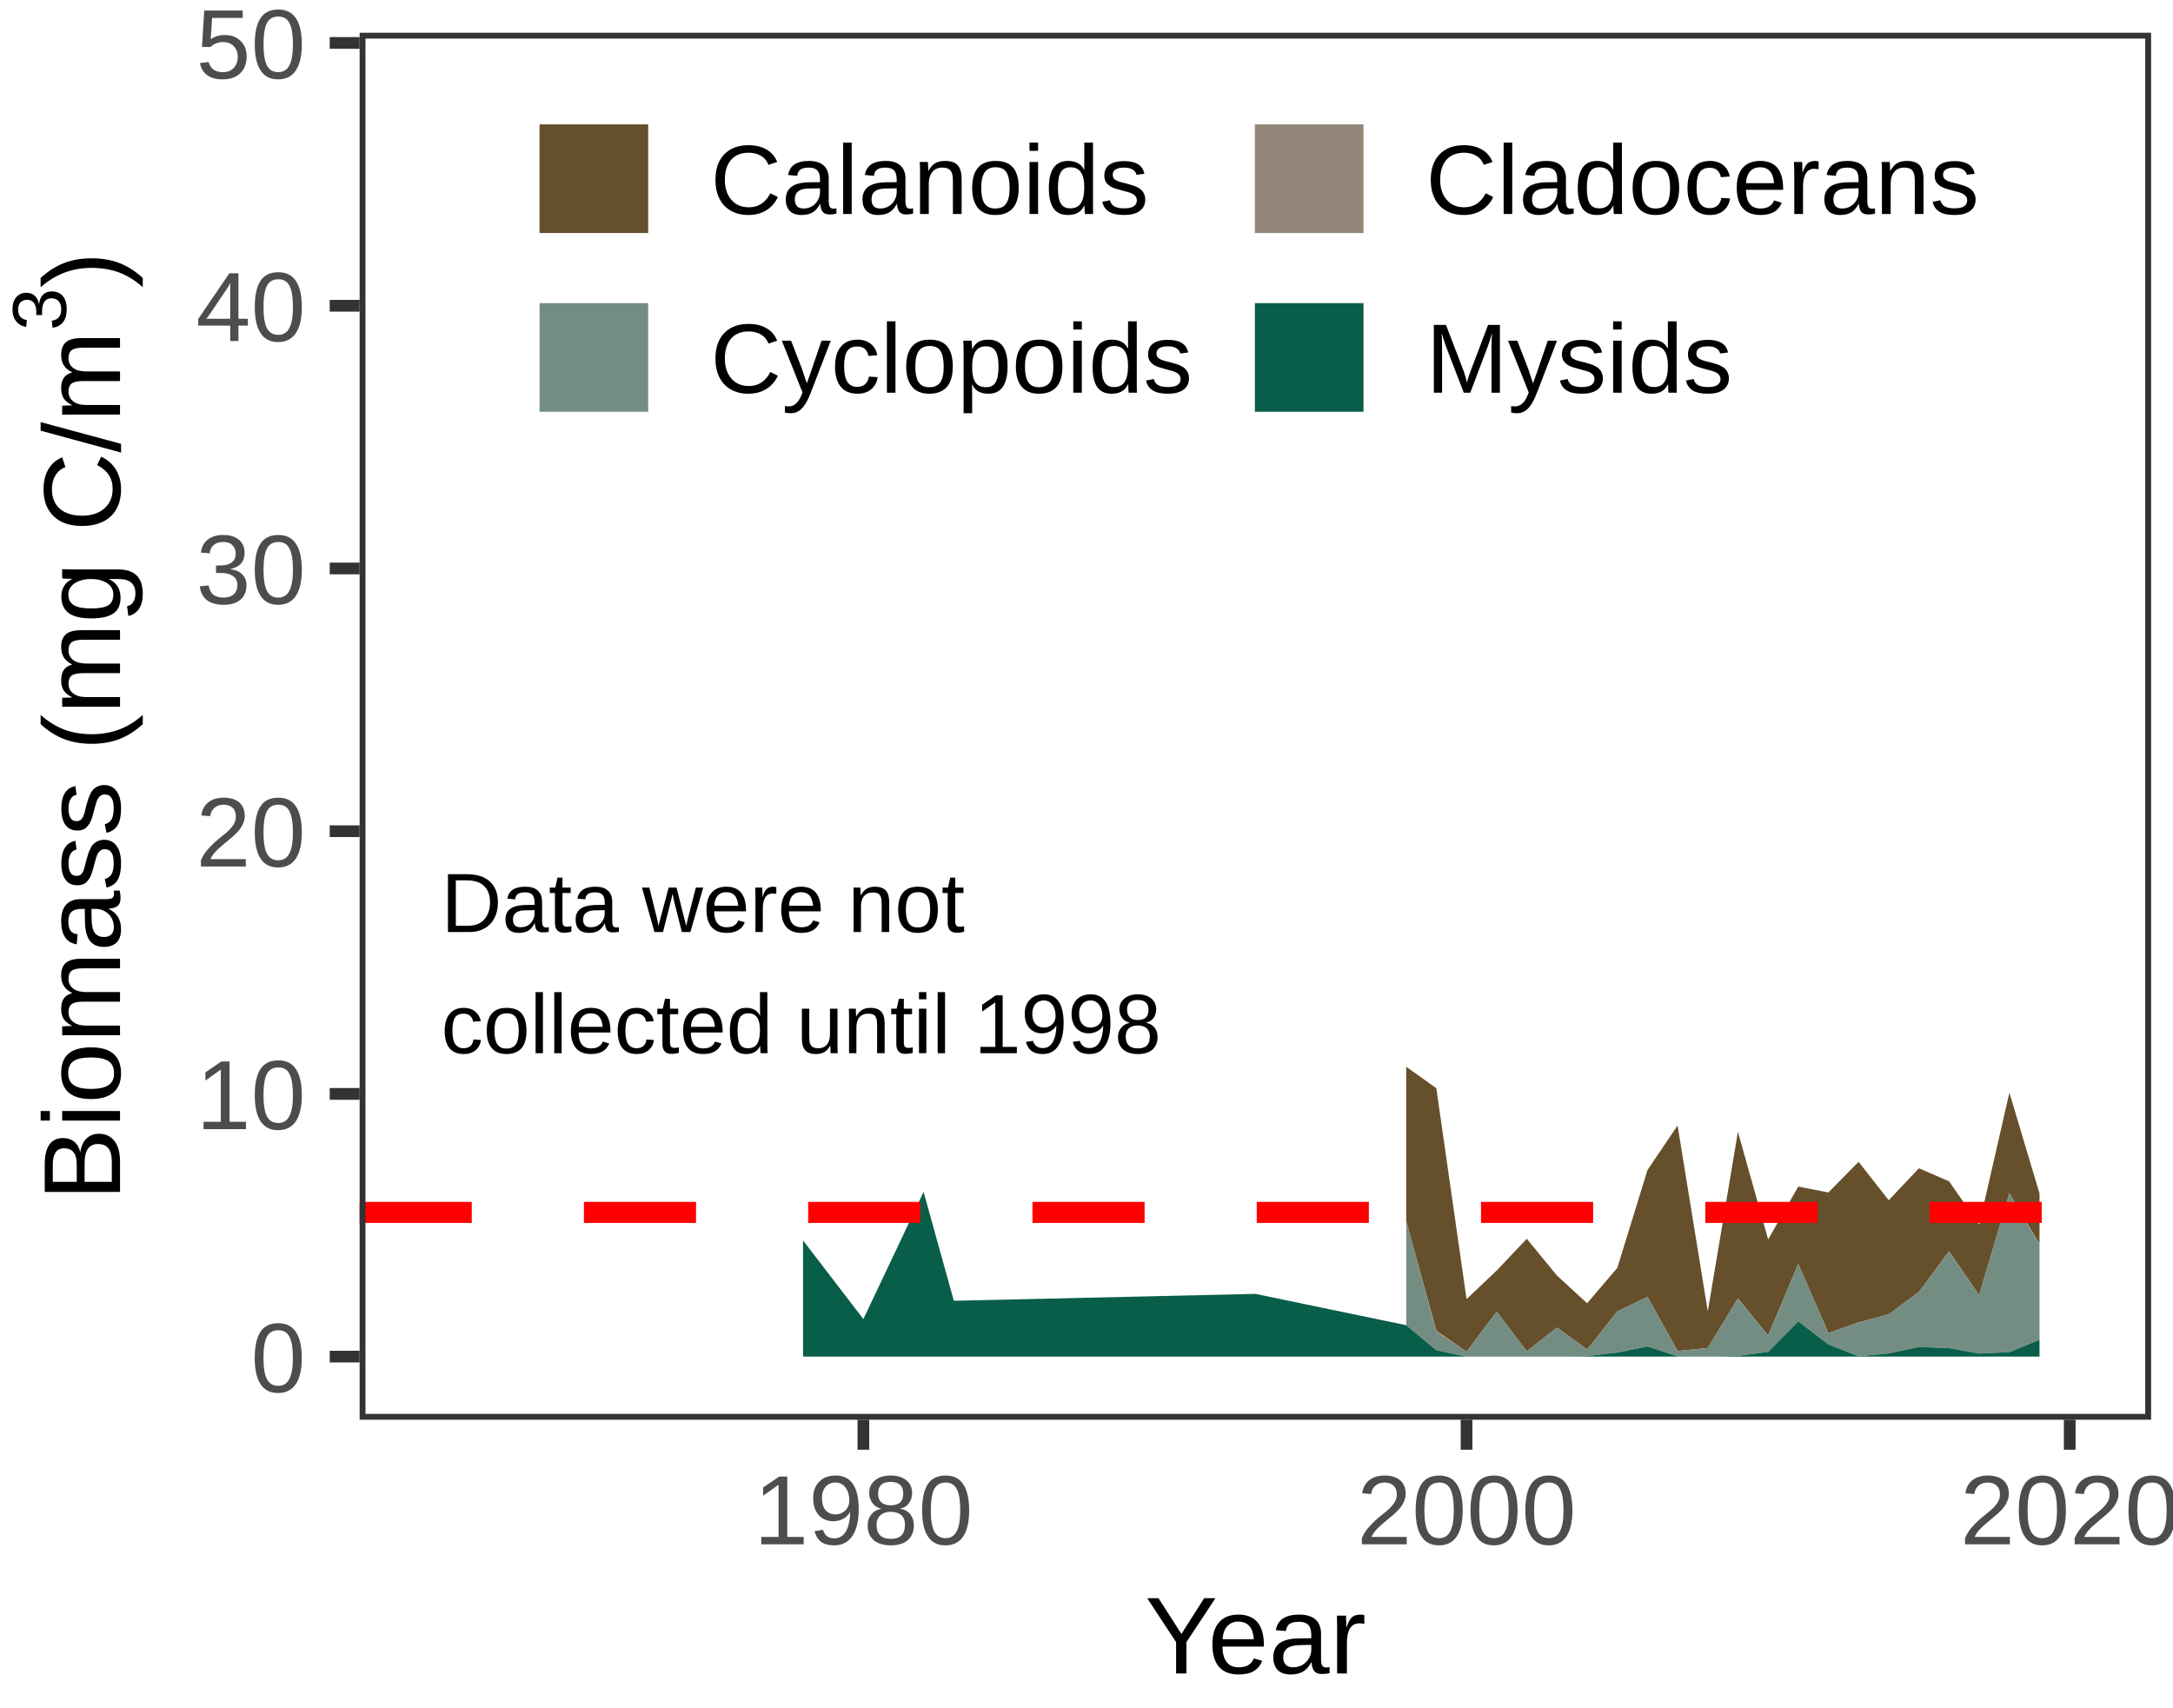
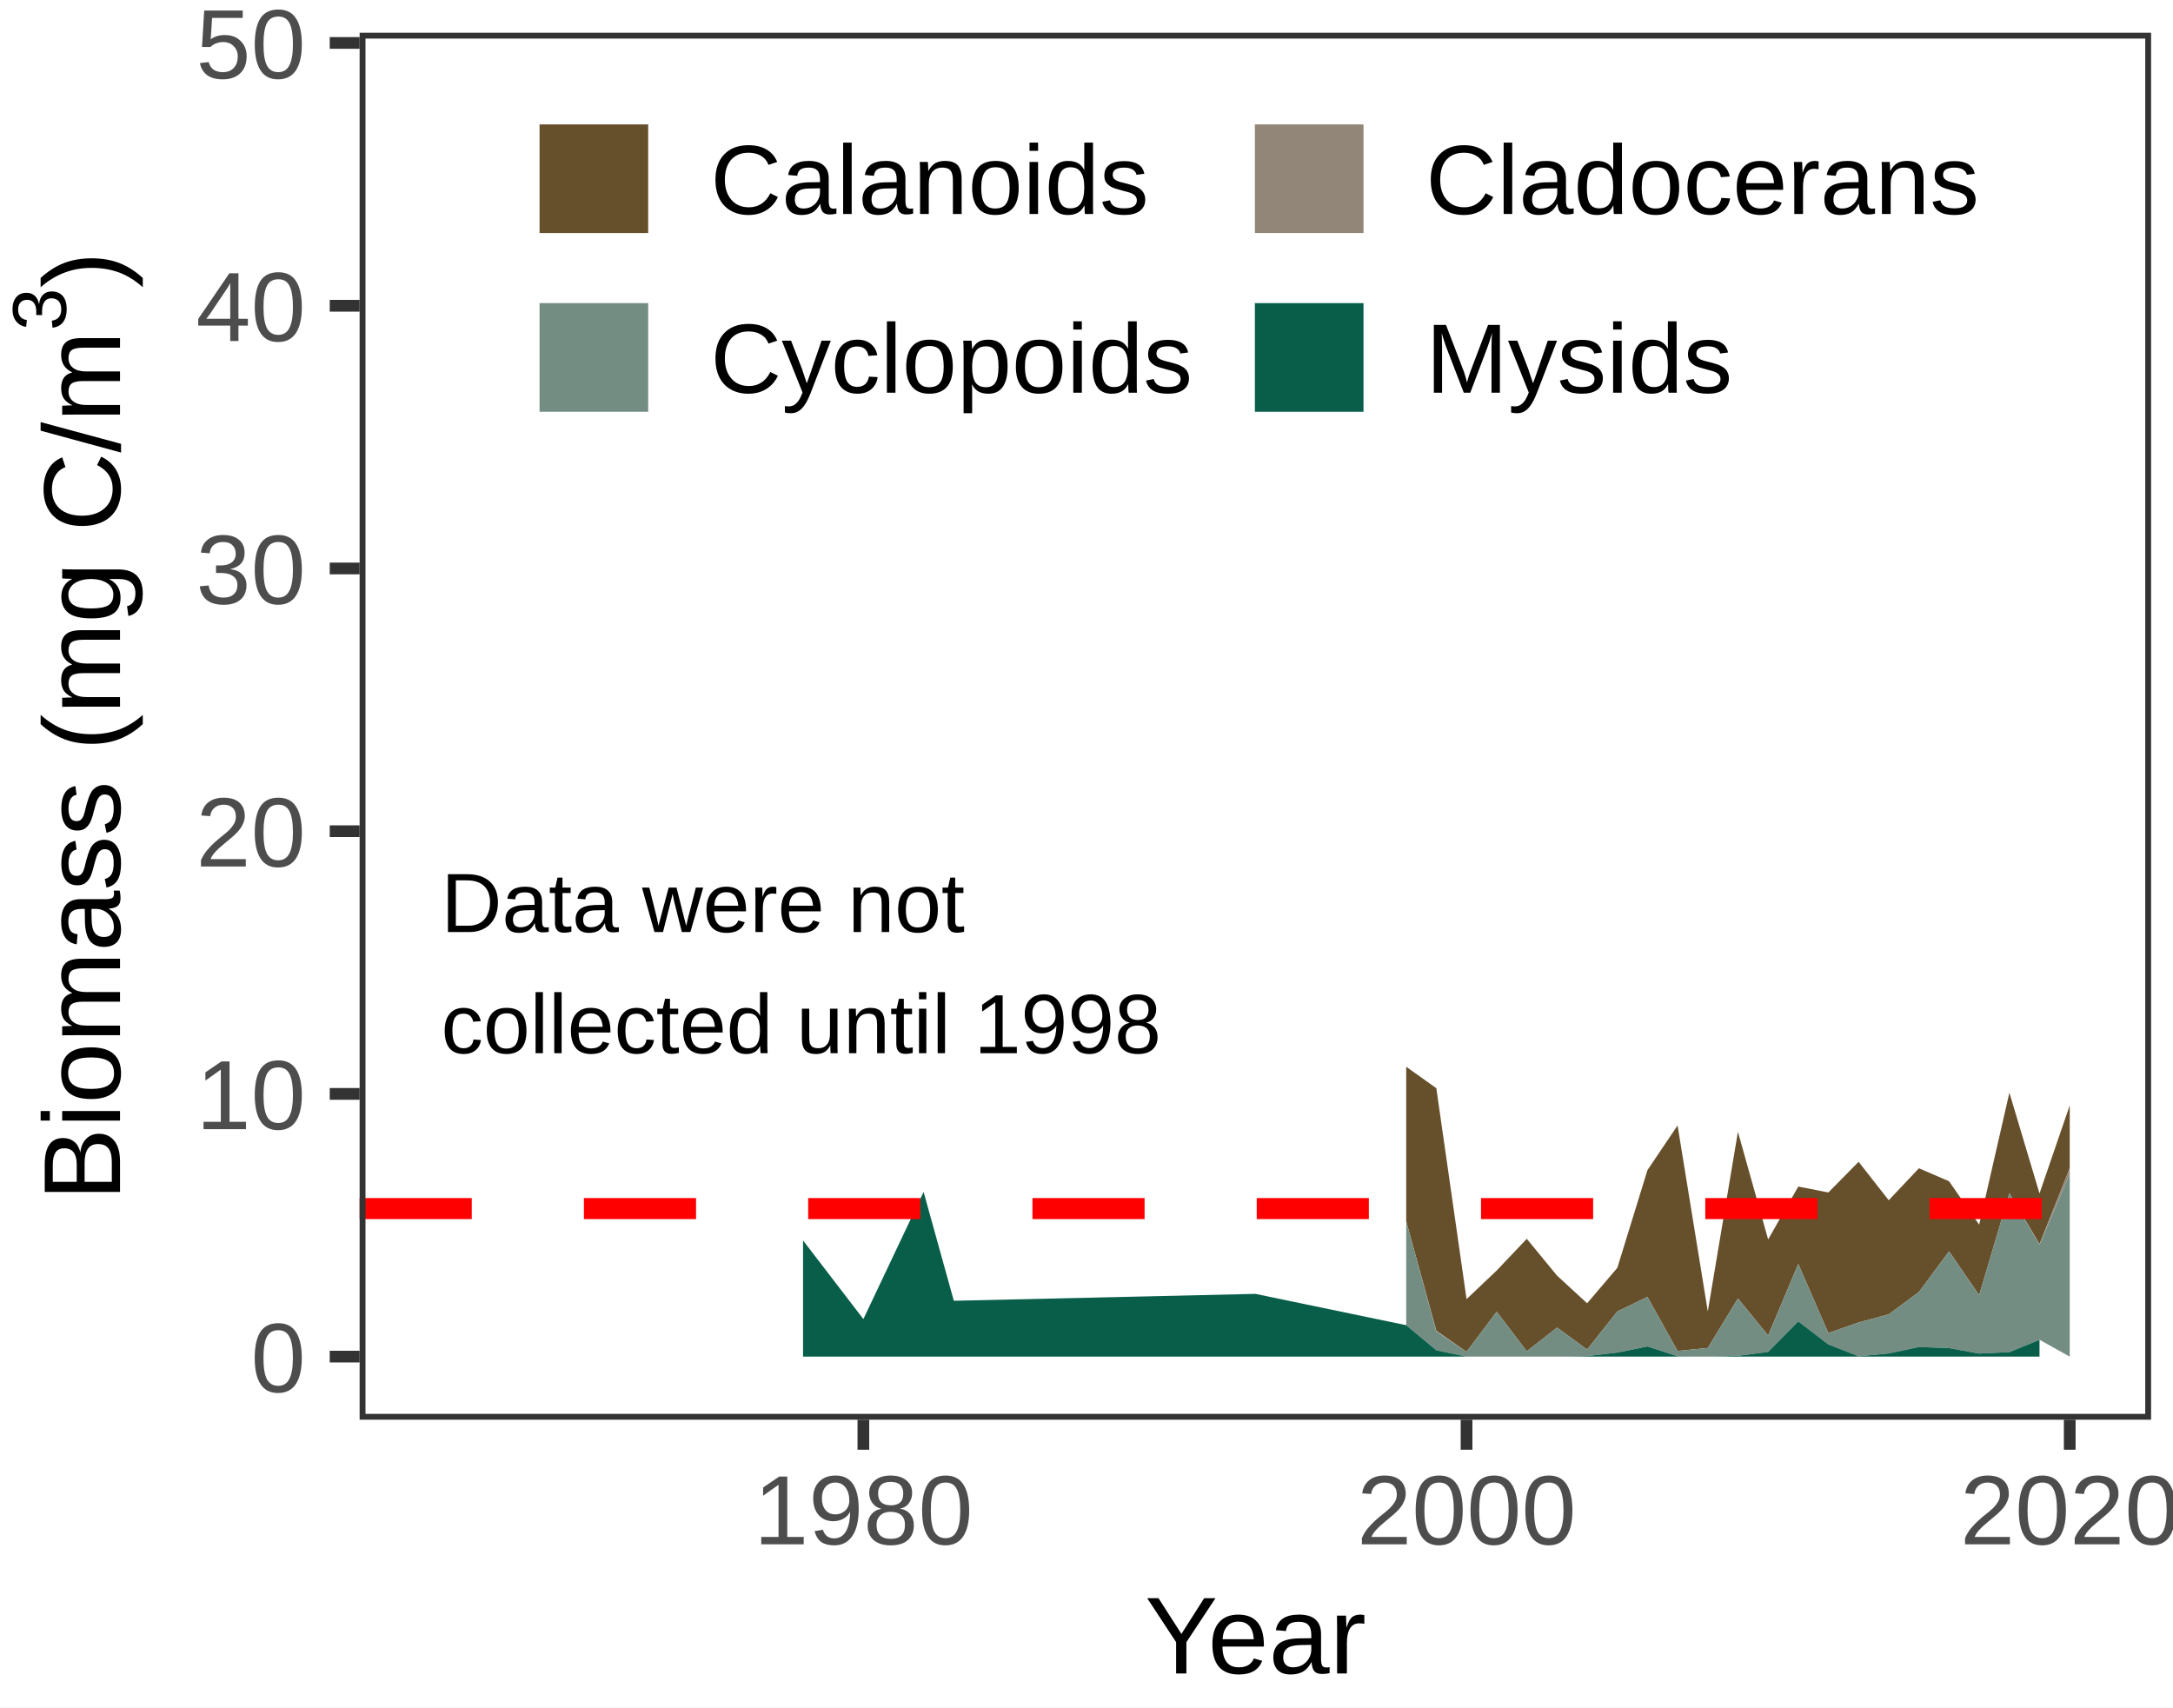
<svg xmlns="http://www.w3.org/2000/svg" class="svglite" width="198.43pt" height="155.91pt" viewBox="0 0 198.43 155.91">
  <defs>
    <style type="text/css">
    .svglite line, .svglite polyline, .svglite polygon, .svglite path, .svglite rect, .svglite circle {
      fill: none;
      stroke: #000000;
      stroke-linecap: round;
      stroke-linejoin: round;
      stroke-miterlimit: 10.00;
    }
  </style>
  </defs>
  <rect width="100%" height="100%" style="stroke: none; fill: #FFFFFF;" />
  <defs>
    <clipPath id="cpMC4wMHwxOTguNDN8MC4wMHwxNTUuOTE=">
      <rect x="0.00" y="0.00" width="198.43" height="155.91" />
    </clipPath>
  </defs>
  <g clip-path="url(#cpMC4wMHwxOTguNDN8MC4wMHwxNTUuOTE=)">
    <rect x="0.00" y="0.00" width="198.43" height="155.91" style="stroke-width: 1.07; stroke: #FFFFFF; fill: #FFFFFF;" />
  </g>
  <defs>
    <clipPath id="cpMzIuODR8MTk2LjQzfDIuOTl8MTI5LjY0">
      <rect x="32.84" y="2.99" width="163.59" height="126.65" />
    </clipPath>
  </defs>
  <g clip-path="url(#cpMzIuODR8MTk2LjQzfDIuOTl8MTI5LjY0)">
    <rect x="32.84" y="2.99" width="163.59" height="126.65" style="stroke-width: 1.07; stroke: none; fill: #FFFFFF;" />
-     <polygon points="128.41,97.41 131.16,99.37 133.92,118.63 136.67,116.02 139.42,113.12 142.18,116.48 144.93,119.01 147.69,115.77 150.44,106.85 153.19,102.77 155.95,119.75 158.70,103.35 161.46,113.18 164.21,108.35 166.96,108.89 169.72,106.09 172.47,109.60 175.23,106.68 177.98,107.87 180.73,111.83 183.49,99.78 186.24,108.98 186.24,113.61 183.49,108.96 180.73,118.27 177.98,114.27 175.23,117.98 172.47,120.02 169.72,120.76 166.96,121.73 164.21,115.42 161.46,121.95 158.70,118.57 155.95,123.09 153.19,123.36 150.44,118.43 147.69,119.75 144.93,123.23 142.18,121.23 139.42,123.39 136.67,119.78 133.92,123.44 131.16,121.52 128.41,111.53 " style="stroke-width: 0.00; stroke: none; fill: #664F2B;" />
-     <polyline points="128.41,97.41 131.16,99.37 133.92,118.63 136.67,116.02 139.42,113.12 142.18,116.48 144.93,119.01 147.69,115.77 150.44,106.85 153.19,102.77 155.95,119.75 158.70,103.35 161.46,113.18 164.21,108.35 166.96,108.89 169.72,106.09 172.47,109.60 175.23,106.68 177.98,107.87 180.73,111.83 183.49,99.78 186.24,108.98 " style="stroke-width: 1.07; stroke: none;" />
-     <polygon points="128.41,111.53 131.16,121.52 133.92,123.44 136.67,119.78 139.42,123.39 142.18,121.23 144.93,123.23 147.69,119.75 150.44,118.43 153.19,123.36 155.95,123.09 158.70,118.57 161.46,121.95 164.21,115.42 166.96,121.73 169.72,120.76 172.47,120.02 175.23,117.98 177.98,114.27 180.73,118.27 183.49,108.96 186.24,113.61 186.24,113.67 183.49,108.96 180.73,118.27 177.98,114.28 175.23,117.98 172.47,120.02 169.72,120.76 166.96,121.73 164.21,115.42 161.46,121.95 158.70,118.58 155.95,123.09 153.19,123.36 150.44,118.43 147.69,119.75 144.93,123.23 142.18,121.23 139.42,123.39 136.67,119.78 133.92,123.44 131.16,121.59 128.41,111.53 " style="stroke-width: 0.00; stroke: none; fill: #928678;" />
-     <polyline points="128.41,111.53 131.16,121.52 133.92,123.44 136.67,119.78 139.42,123.39 142.18,121.23 144.93,123.23 147.69,119.75 150.44,118.43 153.19,123.36 155.95,123.09 158.70,118.57 161.46,121.95 164.21,115.42 166.96,121.73 169.72,120.76 172.47,120.02 175.23,117.98 177.98,114.27 180.73,118.27 183.49,108.96 186.24,113.61 " style="stroke-width: 1.07; stroke: none;" />
-     <polygon points="128.41,111.53 131.16,121.59 133.92,123.44 136.67,119.78 139.42,123.39 142.18,121.23 144.93,123.23 147.69,119.75 150.44,118.43 153.19,123.36 155.95,123.09 158.70,118.58 161.46,121.95 164.21,115.42 166.96,121.73 169.72,120.76 172.47,120.02 175.23,117.98 177.98,114.28 180.73,118.27 183.49,108.96 186.24,113.67 186.24,122.34 183.49,123.47 180.73,123.60 177.98,123.10 175.23,123.00 172.47,123.59 169.72,123.85 166.96,122.77 164.21,120.66 161.46,123.45 158.70,123.81 155.95,123.88 153.19,123.85 150.44,122.95 147.69,123.51 144.93,123.83 142.18,123.88 139.42,123.88 136.67,123.88 133.92,123.88 131.16,123.30 128.41,121.01 " style="stroke-width: 0.00; stroke: none; fill: #748D83;" />
-     <polyline points="128.41,111.53 131.16,121.59 133.92,123.44 136.67,119.78 139.42,123.39 142.18,121.23 144.93,123.23 147.69,119.75 150.44,118.43 153.19,123.36 155.95,123.09 158.70,118.58 161.46,121.95 164.21,115.42 166.96,121.73 169.72,120.76 172.47,120.02 175.23,117.98 177.98,114.28 180.73,118.27 183.49,108.96 186.24,113.67 " style="stroke-width: 1.07; stroke: none;" />
+     <polygon points="128.41,97.41 131.16,99.37 133.92,118.63 136.67,116.02 139.42,113.12 142.18,116.48 144.93,119.01 147.69,115.77 150.44,106.85 153.19,102.77 155.95,119.75 158.70,103.35 161.46,113.18 164.21,108.35 166.96,108.89 169.72,106.09 172.47,109.60 175.23,106.68 177.98,107.87 180.73,111.83 183.49,99.78 186.24,108.98 189.00,100.94 189.00,106.67 186.24,113.61 183.49,108.96 180.73,118.27 177.98,114.27 175.23,117.98 172.47,120.02 169.72,120.76 166.96,121.73 164.21,115.42 161.46,121.95 158.70,118.57 155.95,123.09 153.19,123.36 150.44,118.43 147.69,119.75 144.93,123.23 142.18,121.23 139.42,123.39 136.67,119.78 133.92,123.44 131.16,121.52 128.41,111.53 " style="stroke-width: 0.00; stroke: none; fill: #664F2B;" />
+     <polyline points="128.41,97.41 131.16,99.37 133.92,118.63 136.67,116.02 139.42,113.12 142.18,116.48 144.93,119.01 147.69,115.77 150.44,106.85 153.19,102.77 155.95,119.75 158.70,103.35 161.46,113.18 164.21,108.35 166.96,108.89 169.72,106.09 172.47,109.60 175.23,106.68 177.98,107.87 180.73,111.83 183.49,99.78 186.24,108.98 189.00,100.94 " style="stroke-width: 1.07; stroke: none;" />
+     <polygon points="128.41,111.53 131.16,121.52 133.92,123.44 136.67,119.78 139.42,123.39 142.18,121.23 144.93,123.23 147.69,119.75 150.44,118.43 153.19,123.36 155.95,123.09 158.70,118.57 161.46,121.95 164.21,115.42 166.96,121.73 169.72,120.76 172.47,120.02 175.23,117.98 177.98,114.27 180.73,118.27 183.49,108.96 186.24,113.61 189.00,106.67 189.00,107.20 186.24,113.67 183.49,108.96 180.73,118.27 177.98,114.28 175.23,117.98 172.47,120.02 169.72,120.76 166.96,121.73 164.21,115.42 161.46,121.95 158.70,118.58 155.95,123.09 153.19,123.36 150.44,118.43 147.69,119.75 144.93,123.23 142.18,121.23 139.42,123.39 136.67,119.78 133.92,123.44 131.16,121.59 128.41,111.53 " style="stroke-width: 0.00; stroke: none; fill: #928678;" />
+     <polyline points="128.41,111.53 131.16,121.52 133.92,123.44 136.67,119.78 139.42,123.39 142.18,121.23 144.93,123.23 147.69,119.75 150.44,118.43 153.19,123.36 155.95,123.09 158.70,118.57 161.46,121.95 164.21,115.42 166.96,121.73 169.72,120.76 172.47,120.02 175.23,117.98 177.98,114.27 180.73,118.27 183.49,108.96 186.24,113.61 189.00,106.67 " style="stroke-width: 1.07; stroke: none;" />
+     <polygon points="128.41,111.53 131.16,121.59 133.92,123.44 136.67,119.78 139.42,123.39 142.18,121.23 144.93,123.23 147.69,119.75 150.44,118.43 153.19,123.36 155.95,123.09 158.70,118.58 161.46,121.95 164.21,115.42 166.96,121.73 169.72,120.76 172.47,120.02 175.23,117.98 177.98,114.28 180.73,118.27 183.49,108.96 186.24,113.67 189.00,107.20 189.00,123.88 186.24,122.34 183.49,123.47 180.73,123.60 177.98,123.10 175.23,123.00 172.47,123.59 169.72,123.85 166.96,122.77 164.21,120.66 161.46,123.45 158.70,123.81 155.95,123.88 153.19,123.85 150.44,122.95 147.69,123.51 144.93,123.83 142.18,123.88 139.42,123.88 136.67,123.88 133.92,123.88 131.16,123.30 128.41,121.01 " style="stroke-width: 0.00; stroke: none; fill: #748D83;" />
+     <polyline points="128.41,111.53 131.16,121.59 133.92,123.44 136.67,119.78 139.42,123.39 142.18,121.23 144.93,123.23 147.69,119.75 150.44,118.43 153.19,123.36 155.95,123.09 158.70,118.58 161.46,121.95 164.21,115.42 166.96,121.73 169.72,120.76 172.47,120.02 175.23,117.98 177.98,114.28 180.73,118.27 183.49,108.96 186.24,113.67 189.00,107.20 " style="stroke-width: 1.07; stroke: none;" />
    <polygon points="73.33,113.27 78.84,120.45 84.34,108.84 87.10,118.78 114.64,118.15 128.41,121.01 131.16,123.30 133.92,123.88 136.67,123.88 139.42,123.88 142.18,123.88 144.93,123.83 147.69,123.51 150.44,122.95 153.19,123.85 155.95,123.88 158.70,123.81 161.46,123.45 164.21,120.66 166.96,122.77 169.72,123.85 172.47,123.59 175.23,123.00 177.98,123.10 180.73,123.60 183.49,123.47 186.24,122.34 186.24,123.88 183.49,123.88 180.73,123.88 177.98,123.88 175.23,123.88 172.47,123.88 169.72,123.88 166.96,123.88 164.21,123.88 161.46,123.88 158.70,123.88 155.95,123.88 153.19,123.88 150.44,123.88 147.69,123.88 144.93,123.88 142.18,123.88 139.42,123.88 136.67,123.88 133.92,123.88 131.16,123.88 128.41,123.88 114.64,123.88 87.10,123.88 84.34,123.88 78.84,123.88 73.33,123.88 " style="stroke-width: 0.00; stroke: none; fill: #095E49;" />
    <polyline points="73.33,113.27 78.84,120.45 84.34,108.84 87.10,118.78 114.64,118.15 128.41,121.01 131.16,123.30 133.92,123.88 136.67,123.88 139.42,123.88 142.18,123.88 144.93,123.83 147.69,123.51 150.44,122.95 153.19,123.85 155.95,123.88 158.70,123.81 161.46,123.45 164.21,120.66 166.96,122.77 169.72,123.85 172.47,123.59 175.23,123.00 177.98,123.10 180.73,123.60 183.49,123.47 186.24,122.34 " style="stroke-width: 1.07; stroke: none;" />
-     <line x1="32.84" y1="110.71" x2="196.43" y2="110.71" style="stroke-width: 1.92; stroke: #FF0000; stroke-dasharray: 10.24,10.24; stroke-linecap: butt;" />
+     <line x1="32.84" y1="110.36" x2="196.43" y2="110.36" style="stroke-width: 1.92; stroke: #FF0000; stroke-dasharray: 10.24,10.24; stroke-linecap: butt;" />
    <text x="40.28" y="85.11" style="font-size: 7.68px; font-family: Arial;" textLength="49.92px" lengthAdjust="spacingAndGlyphs">Data were not </text>
    <text x="40.28" y="96.17" style="font-size: 7.68px; font-family: Arial;" textLength="67.85px" lengthAdjust="spacingAndGlyphs"> collected until 1998</text>
    <rect x="32.84" y="2.99" width="163.59" height="126.65" style="stroke-width: 1.07; stroke: #333333;" />
  </g>
  <g clip-path="url(#cpMC4wMHwxOTguNDN8MC4wMHwxNTUuOTE=)">
    <text x="27.91" y="127.11" text-anchor="end" style="font-size: 9.00px; fill: #4D4D4D; font-family: Arial;" textLength="5.00px" lengthAdjust="spacingAndGlyphs">0</text>
    <text x="27.91" y="103.11" text-anchor="end" style="font-size: 9.00px; fill: #4D4D4D; font-family: Arial;" textLength="10.01px" lengthAdjust="spacingAndGlyphs">10</text>
    <text x="27.91" y="79.12" text-anchor="end" style="font-size: 9.00px; fill: #4D4D4D; font-family: Arial;" textLength="10.01px" lengthAdjust="spacingAndGlyphs">20</text>
    <text x="27.91" y="55.13" text-anchor="end" style="font-size: 9.00px; fill: #4D4D4D; font-family: Arial;" textLength="10.01px" lengthAdjust="spacingAndGlyphs">30</text>
    <text x="27.91" y="31.14" text-anchor="end" style="font-size: 9.00px; fill: #4D4D4D; font-family: Arial;" textLength="10.01px" lengthAdjust="spacingAndGlyphs">40</text>
    <text x="27.91" y="7.15" text-anchor="end" style="font-size: 9.00px; fill: #4D4D4D; font-family: Arial;" textLength="10.01px" lengthAdjust="spacingAndGlyphs">50</text>
    <polyline points="30.11,123.88 32.84,123.88 " style="stroke-width: 1.07; stroke: #333333; stroke-linecap: butt;" />
    <polyline points="30.11,99.89 32.84,99.89 " style="stroke-width: 1.07; stroke: #333333; stroke-linecap: butt;" />
    <polyline points="30.11,75.90 32.84,75.90 " style="stroke-width: 1.07; stroke: #333333; stroke-linecap: butt;" />
    <polyline points="30.11,51.91 32.84,51.91 " style="stroke-width: 1.07; stroke: #333333; stroke-linecap: butt;" />
    <polyline points="30.11,27.92 32.84,27.92 " style="stroke-width: 1.07; stroke: #333333; stroke-linecap: butt;" />
    <polyline points="30.11,3.92 32.84,3.92 " style="stroke-width: 1.07; stroke: #333333; stroke-linecap: butt;" />
    <polyline points="78.84,132.38 78.84,129.64 " style="stroke-width: 1.07; stroke: #333333; stroke-linecap: butt;" />
    <polyline points="133.92,132.38 133.92,129.64 " style="stroke-width: 1.07; stroke: #333333; stroke-linecap: butt;" />
    <polyline points="189.00,132.38 189.00,129.64 " style="stroke-width: 1.07; stroke: #333333; stroke-linecap: butt;" />
    <text x="78.84" y="141.02" text-anchor="middle" style="font-size: 9.00px; fill: #4D4D4D; font-family: Arial;" textLength="20.02px" lengthAdjust="spacingAndGlyphs">1980</text>
    <text x="133.92" y="141.02" text-anchor="middle" style="font-size: 9.00px; fill: #4D4D4D; font-family: Arial;" textLength="20.02px" lengthAdjust="spacingAndGlyphs">2000</text>
    <text x="189.00" y="141.02" text-anchor="middle" style="font-size: 9.00px; fill: #4D4D4D; font-family: Arial;" textLength="20.02px" lengthAdjust="spacingAndGlyphs">2020</text>
    <text x="114.64" y="152.81" text-anchor="middle" style="font-size: 10.00px; font-family: Arial;" textLength="20.22px" lengthAdjust="spacingAndGlyphs">Year</text>
    <text transform="translate(10.96,109.67) rotate(-90)" style="font-size: 10.00px; font-family: Arial;" textLength="79.48px" lengthAdjust="spacingAndGlyphs">Biomass (mg C/m</text>
    <text transform="translate(6.03,30.19) rotate(-90)" style="font-size: 7.00px; font-family: Arial;" textLength="3.90px" lengthAdjust="spacingAndGlyphs">3</text>
    <text transform="translate(10.96,26.29) rotate(-90)" style="font-size: 10.00px; font-family: Arial;" textLength="3.33px" lengthAdjust="spacingAndGlyphs">)</text>
    <rect x="48.56" y="10.65" width="11.34" height="11.34" style="stroke-width: 1.07; stroke: none; fill: #FFFFFF;" />
    <rect x="49.27" y="11.36" width="9.92" height="9.92" style="stroke-width: 1.07; stroke: none; stroke-linecap: square; stroke-linejoin: miter; fill: #664F2B;" />
    <rect x="113.88" y="10.65" width="11.34" height="11.34" style="stroke-width: 1.07; stroke: none; fill: #FFFFFF;" />
    <rect x="114.59" y="11.36" width="9.92" height="9.92" style="stroke-width: 1.07; stroke: none; stroke-linecap: square; stroke-linejoin: miter; fill: #928678;" />
    <rect x="48.56" y="26.97" width="11.34" height="11.34" style="stroke-width: 1.07; stroke: none; fill: #FFFFFF;" />
    <rect x="49.27" y="27.68" width="9.92" height="9.92" style="stroke-width: 1.07; stroke: none; stroke-linecap: square; stroke-linejoin: miter; fill: #748D83;" />
    <rect x="113.88" y="26.97" width="11.34" height="11.34" style="stroke-width: 1.07; stroke: none; fill: #FFFFFF;" />
    <rect x="114.59" y="27.68" width="9.92" height="9.92" style="stroke-width: 1.07; stroke: none; stroke-linecap: square; stroke-linejoin: miter; fill: #095E49;" />
    <text x="64.88" y="19.54" style="font-size: 9.00px; font-family: Arial;" textLength="40.02px" lengthAdjust="spacingAndGlyphs">Calanoids</text>
    <text x="130.20" y="19.54" style="font-size: 9.00px; font-family: Arial;" textLength="50.52px" lengthAdjust="spacingAndGlyphs">Cladocerans</text>
    <text x="64.88" y="35.86" style="font-size: 9.00px; font-family: Arial;" textLength="44.02px" lengthAdjust="spacingAndGlyphs">Cyclopoids</text>
    <text x="130.20" y="35.86" style="font-size: 9.00px; font-family: Arial;" textLength="28.00px" lengthAdjust="spacingAndGlyphs">Mysids</text>
  </g>
</svg>
